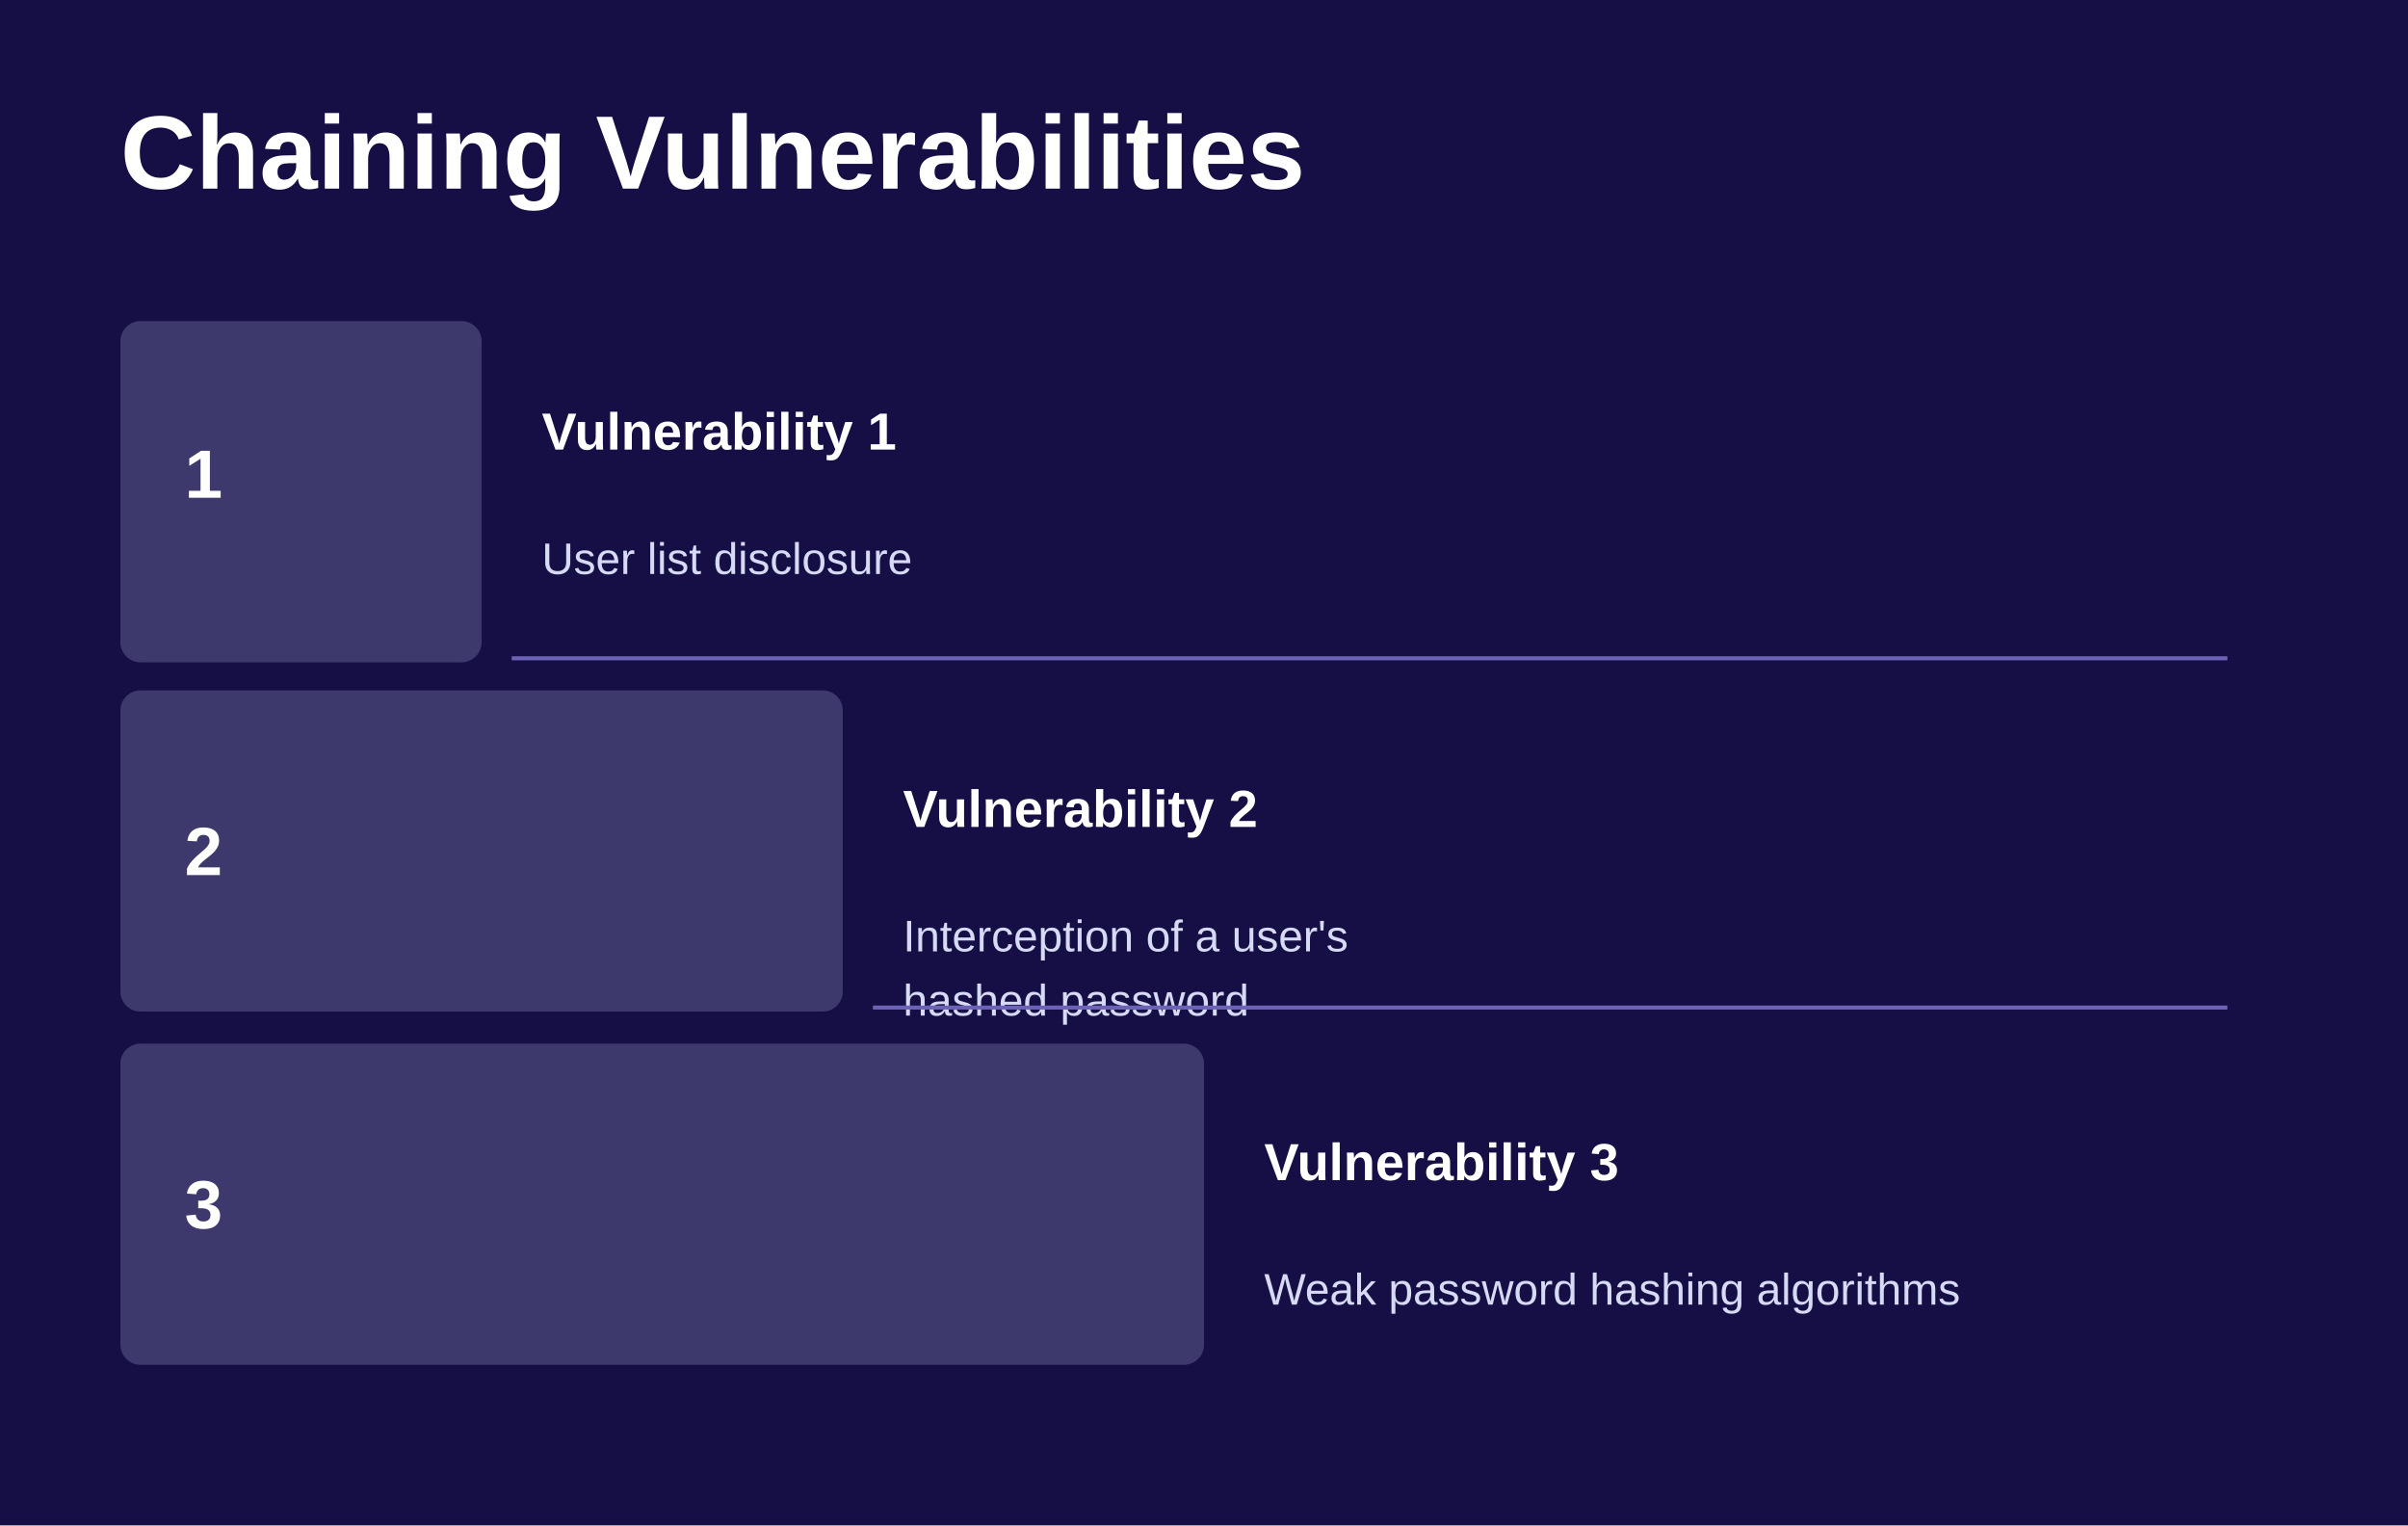
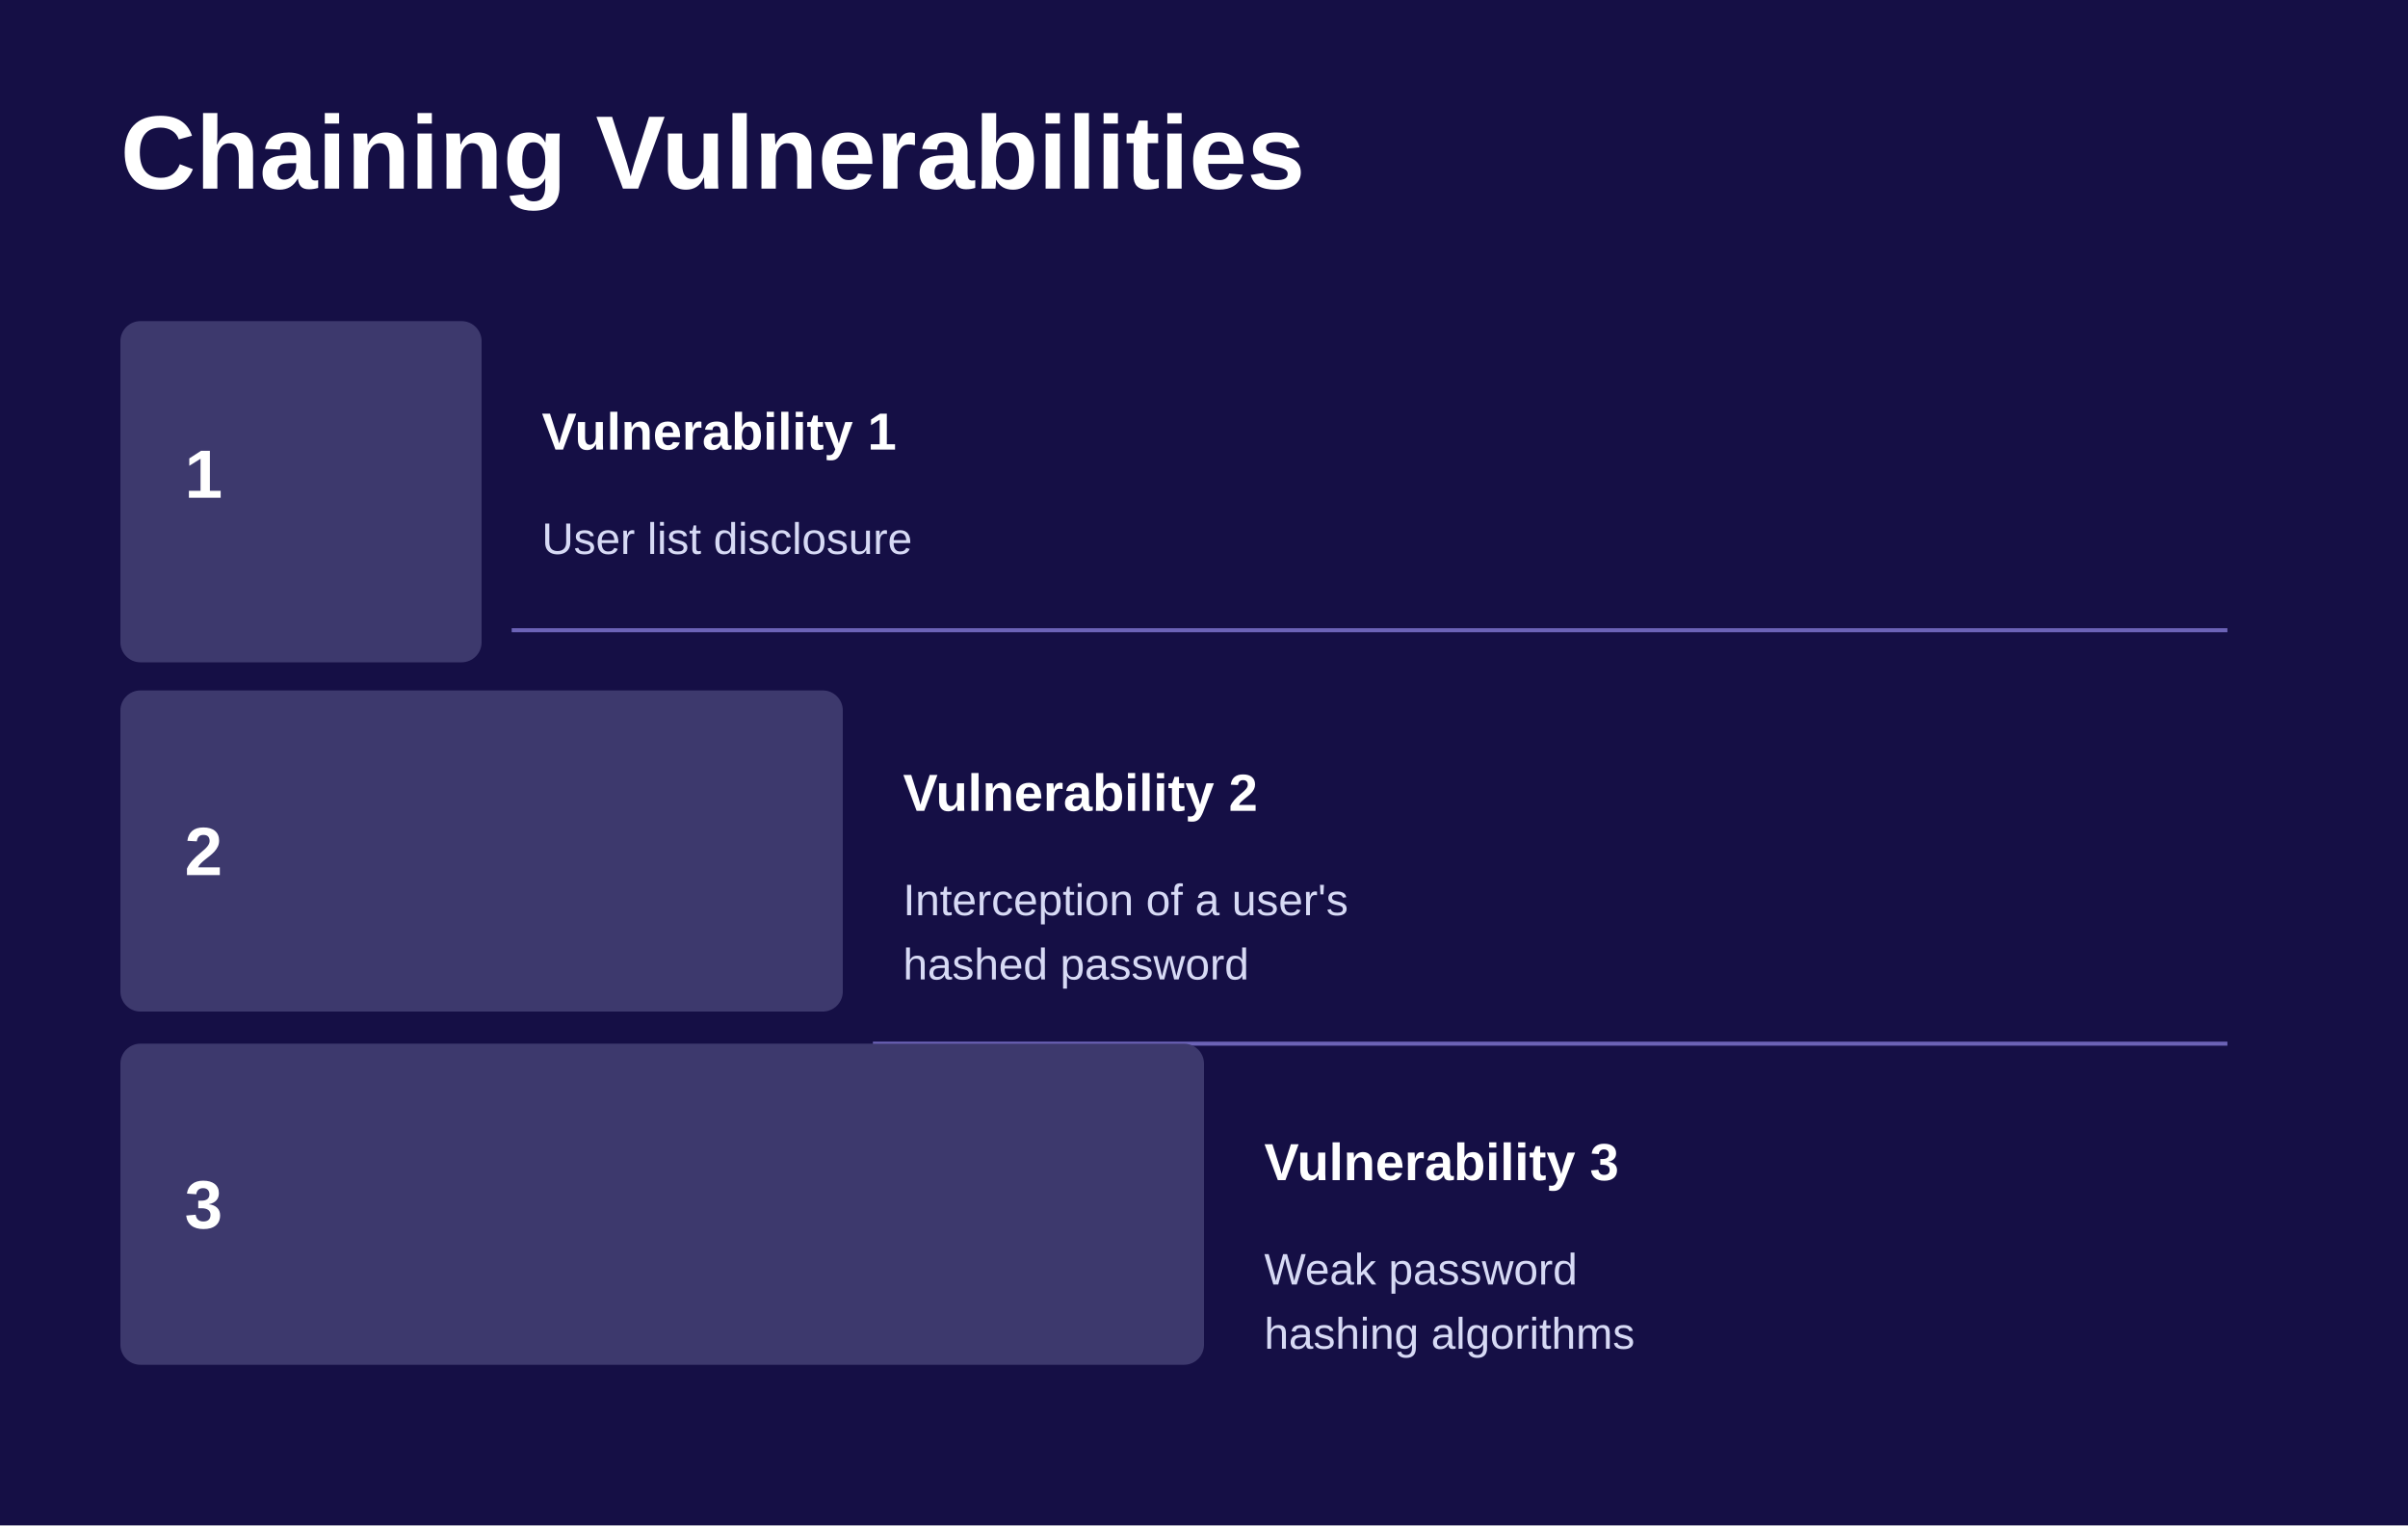
<svg xmlns="http://www.w3.org/2000/svg" width="1200" height="760" viewBox="0 0 1200 760" role="img" aria-labelledby="title desc">
  <defs>
    <style>
      .title { fill: #ffffff; font: 700 52px 'Segoe UI', Arial, sans-serif; }
      .cardTitle { fill: #ffffff; font: 700 26px 'Segoe UI', Arial, sans-serif; }
      .body { fill: #d7daf5; font: 400 22px 'Segoe UI', Arial, sans-serif; }
      .num { fill: #ffffff; font: 700 34px 'Segoe UI', Arial, sans-serif; }
    </style>
  </defs>
  <rect width="1200" height="760" fill="#150f45" />
  <text x="60" y="94" class="title">Chaining Vulnerabilities</text>
  <rect x="60" y="160" width="180" height="170" rx="10" fill="#3d396d" />
  <text x="92" y="248" class="num">1</text>
  <text x="270" y="224" class="cardTitle">Vulnerability 1</text>
-   <text x="270" y="286" class="body">User list disclosure</text>
-   <path d="M255 328 H1110" stroke="#6c63b7" stroke-width="2" />
+   <text x="270" y="276" class="body">User list disclosure</text>
+   <path d="M255 314 H1110" stroke="#6c63b7" stroke-width="2" />
  <rect x="60" y="344" width="360" height="160" rx="10" fill="#3d396d" />
  <text x="92" y="436" class="num">2</text>
-   <text x="450" y="412" class="cardTitle">Vulnerability 2</text>
-   <text x="450" y="474" class="body">Interception of a user's</text>
-   <text x="450" y="506" class="body">hashed password</text>
-   <path d="M435 502 H1110" stroke="#6c63b7" stroke-width="2" />
+   <text x="450" y="404" class="cardTitle">Vulnerability 2</text>
+   <text x="450" y="456" class="body">Interception of a user's</text>
+   <text x="450" y="488" class="body">hashed password</text>
+   <path d="M435 520 H1110" stroke="#6c63b7" stroke-width="2" />
  <rect x="60" y="520" width="540" height="160" rx="10" fill="#3d396d" />
  <text x="92" y="612" class="num">3</text>
  <text x="630" y="588" class="cardTitle">Vulnerability 3</text>
-   <text x="630" y="650" class="body">Weak password hashing algorithms</text>
+   <text x="630" y="640" class="body">Weak password</text>
+   <text x="630" y="672" class="body">hashing algorithms</text>
</svg>
